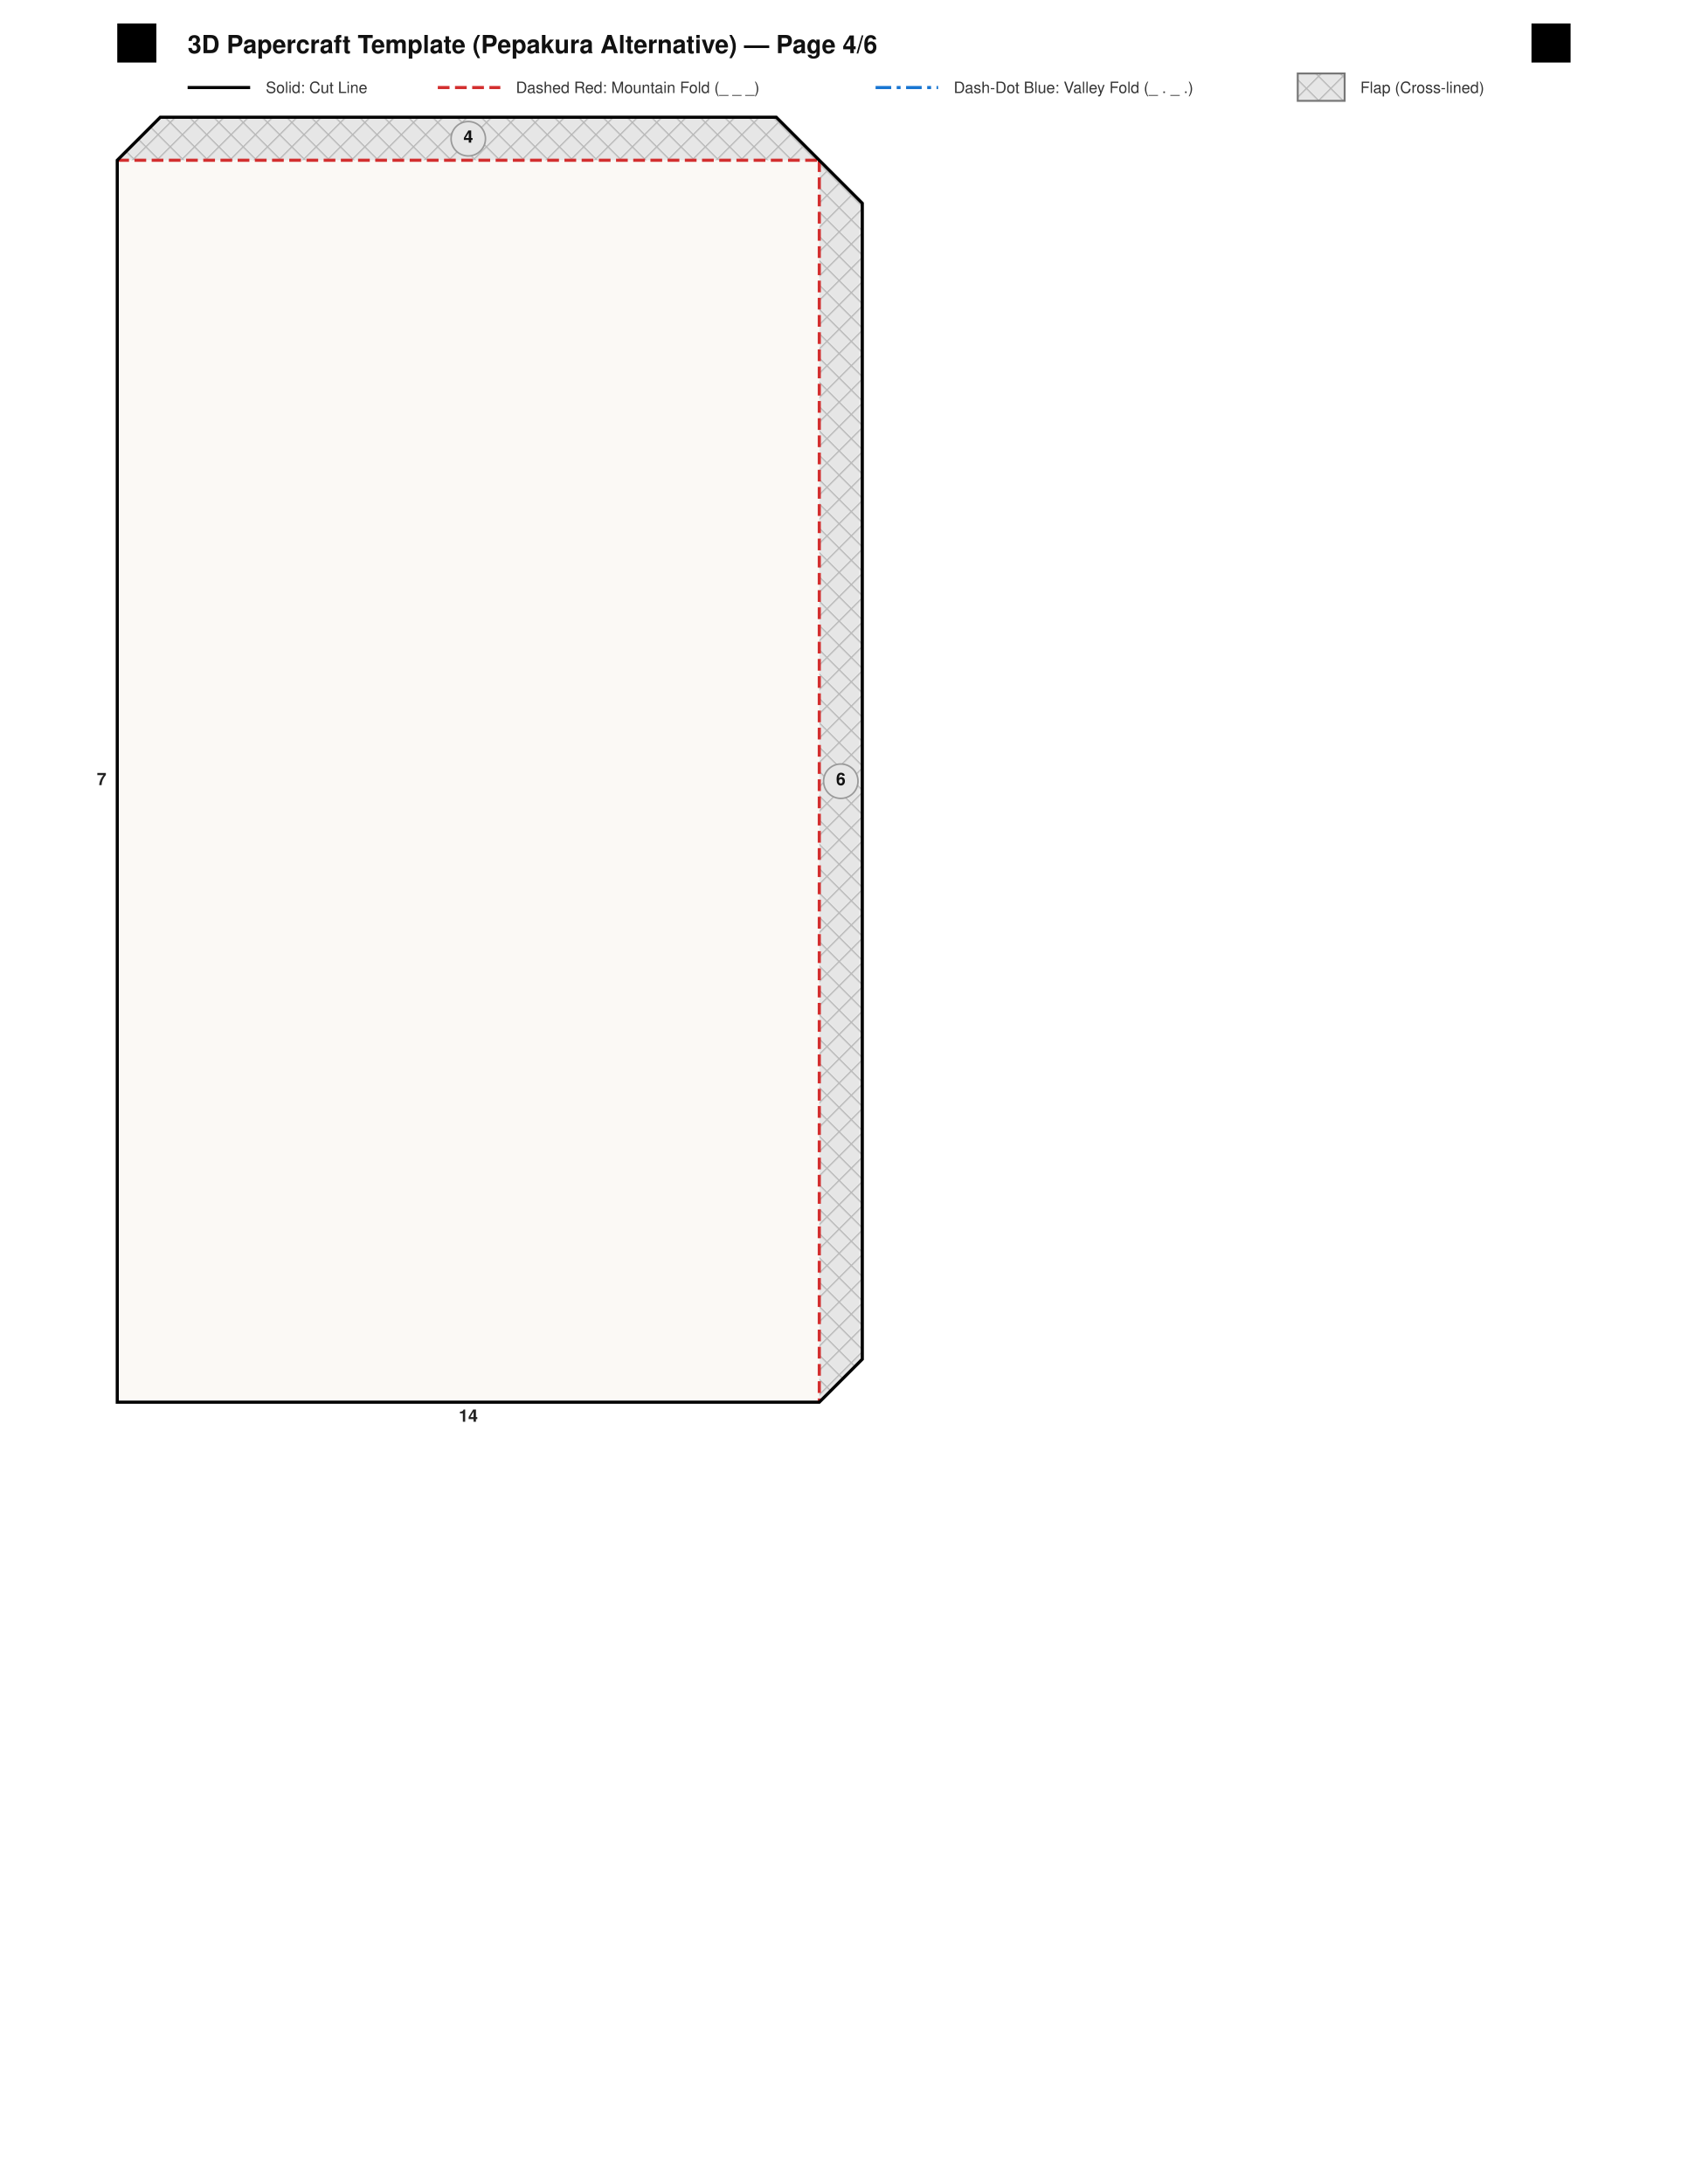
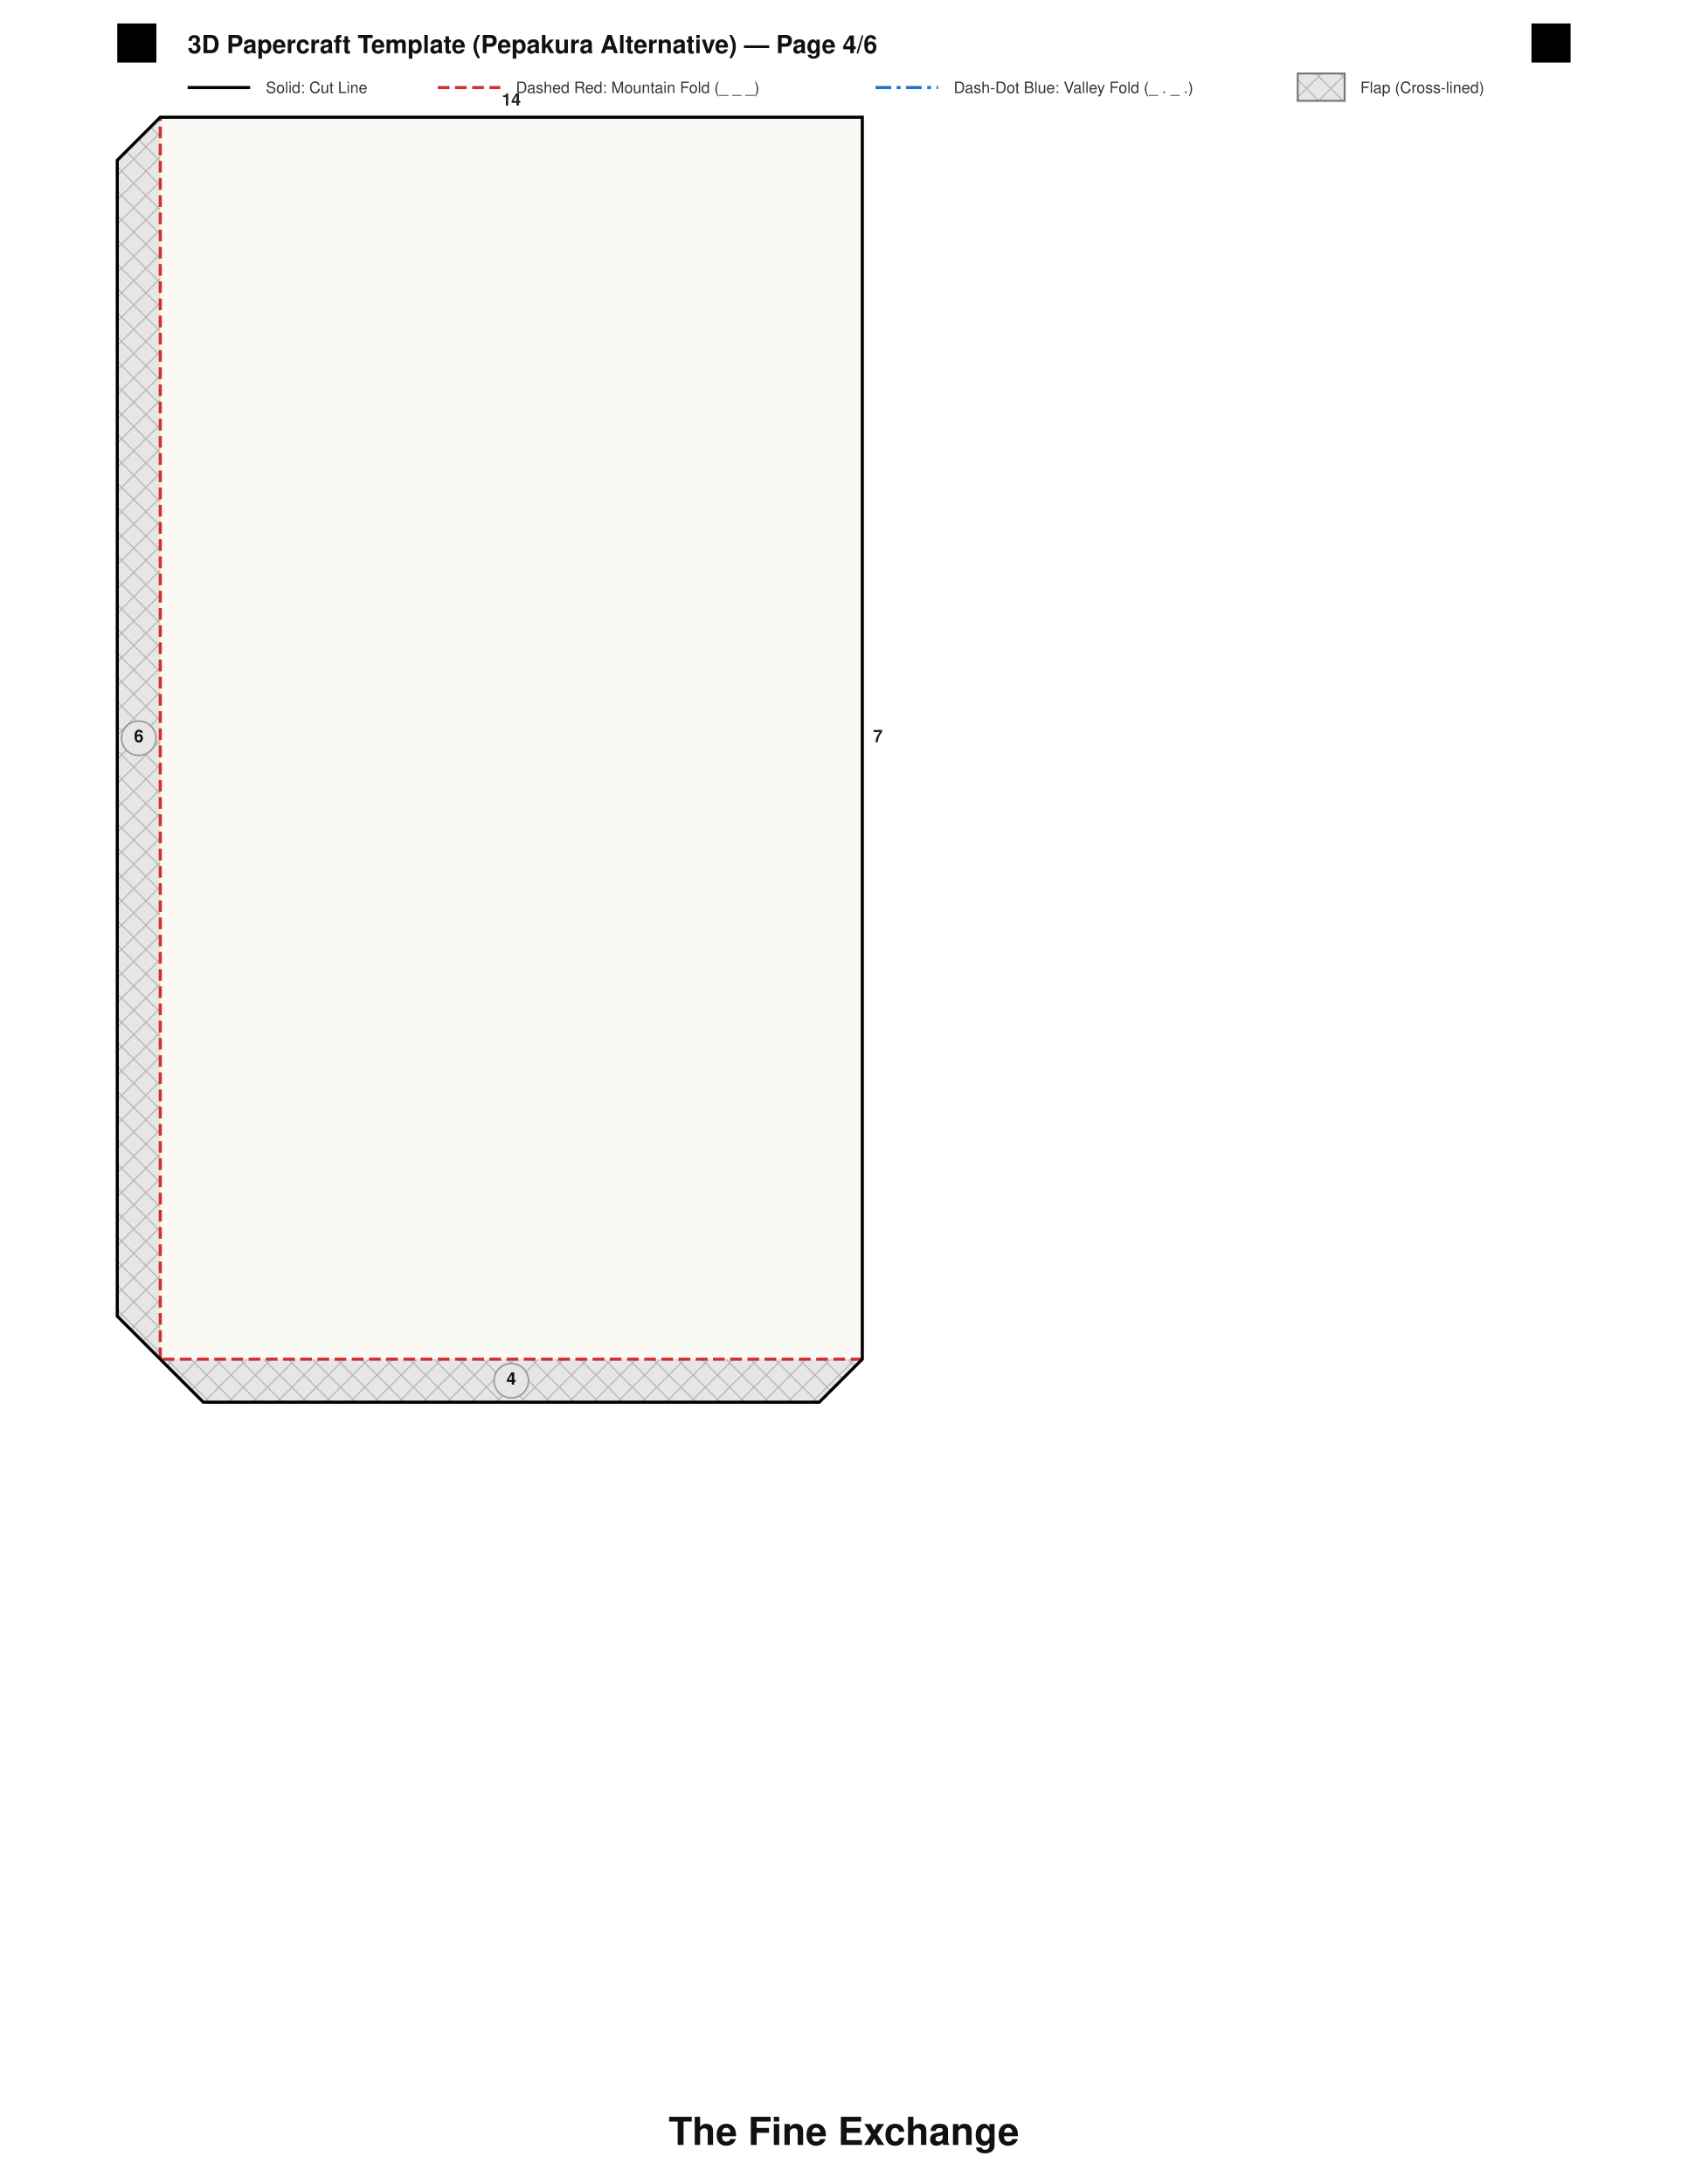
<svg xmlns="http://www.w3.org/2000/svg" width="215.9mm" height="279.4mm" viewBox="0 0 215.9 279.4">
  <defs>
    <pattern id="flap_crosshatch" width="2.2" height="2.2" patternTransform="rotate(45 0 0)" patternUnits="userSpaceOnUse">
      <rect width="2.2" height="2.2" fill="#E6E6E6" />
      <line x1="0" y1="0" x2="0" y2="2.2" stroke="#B8B8B8" stroke-width="0.32" />
      <line x1="0" y1="0" x2="2.2" y2="0" stroke="#B8B8B8" stroke-width="0.32" />
    </pattern>
  </defs>
  <g id="REGISTRATION_MARKS" fill="#000000">
    <rect x="15.0" y="3.0" width="5" height="5" />
    <rect x="195.9" y="3.0" width="5" height="5" />
  </g>
  <text x="24" y="6.8" font-family="Helvetica, Arial, sans-serif" font-weight="bold" font-size="3.2" fill="#111111">3D Papercraft Template (Pepakura Alternative) — Page 4/6</text>
  <g id="LEGEND" transform="translate(24, 11.2)" font-family="Helvetica, Arial, sans-serif" font-size="2.0" fill="#333333">
    <line x1="0" y1="0" x2="8" y2="0" stroke="#000000" stroke-width="0.4" />
    <text x="10" y="0.7">Solid: Cut Line</text>
    <line x1="32" y1="0" x2="40" y2="0" stroke="#D32F2F" stroke-width="0.4" stroke-dasharray="1.5,0.7" />
    <text x="42" y="0.7">Dashed Red: Mountain Fold (_ _ _)</text>
    <line x1="88" y1="0" x2="96" y2="0" stroke="#1976D2" stroke-width="0.4" stroke-dasharray="2.0,0.7,0.5,0.7" />
    <text x="98" y="0.7">Dash-Dot Blue: Valley Fold (_ . _ .)</text>
    <rect x="142" y="-1.8" width="6" height="3.5" fill="url(#flap_crosshatch)" stroke="#777777" stroke-width="0.25" />
    <text x="150" y="0.7">Flap (Cross-lined)</text>
  </g>
  <g id="FACETS" fill="#FBF9F5" stroke="none">
-     <polygon points="15.00,20.50 104.80,20.50 104.80,179.38 15.00,179.38" />
+     <polygon points="110.30,173.88 20.50,173.88 20.50,15.00 110.30,15.00" />
  </g>
  <g id="GLUE_TABS" fill="url(#flap_crosshatch)" stroke="none">
-     <polygon points="15.00,20.50 20.50,15.00 99.30,15.00 104.80,20.50" />
-     <polygon points="104.80,20.50 110.30,26.00 110.30,173.88 104.80,179.38" />
+     <polygon points="110.30,173.88 104.80,179.38 26.00,179.38 20.50,173.88" />
+     <polygon points="20.50,173.88 15.00,168.38 15.00,20.50 20.50,15.00" />
  </g>
  <g id="FOLD_LINES">
-     <line x1="15.00" y1="20.50" x2="104.80" y2="20.50" stroke="#D32F2F" stroke-width="0.4" stroke-dasharray="1.5,0.7" />
-     <line x1="104.80" y1="20.50" x2="104.80" y2="179.38" stroke="#D32F2F" stroke-width="0.4" stroke-dasharray="1.5,0.7" />
+     <line x1="110.30" y1="173.88" x2="20.50" y2="173.88" stroke="#D32F2F" stroke-width="0.4" stroke-dasharray="1.5,0.7" />
+     <line x1="20.50" y1="173.88" x2="20.50" y2="15.00" stroke="#D32F2F" stroke-width="0.4" stroke-dasharray="1.5,0.7" />
  </g>
  <g id="CUT_LINES" fill="none" stroke="#000000" stroke-width="0.4">
-     <polygon points="15.00,20.50 20.50,15.00 99.30,15.00 104.80,20.50 110.30,26.00 110.30,173.88 104.80,179.38 15.00,179.38" />
+     <polygon points="110.30,173.88 104.80,179.38 26.00,179.38 20.50,173.88 15.00,168.38 15.00,20.50 20.50,15.00 110.30,15.00" />
  </g>
  <g id="EDGE_IDS" font-family="Helvetica, Arial, sans-serif" font-size="2.2" font-weight="bold" text-anchor="middle" dominant-baseline="central">
-     <circle cx="59.90" cy="17.75" r="2.2" fill="#E6E6E6" stroke="#999999" stroke-width="0.2" />
-     <text x="59.90" y="17.75" fill="#111111">4</text>
-     <circle cx="107.55" cy="99.94" r="2.2" fill="#E6E6E6" stroke="#999999" stroke-width="0.2" />
-     <text x="107.55" y="99.94" fill="#111111">6</text>
-     <text x="13.00" y="99.94" fill="#222222">7</text>
-     <text x="59.90" y="181.38" fill="#222222">14</text>
+     <circle cx="65.40" cy="176.63" r="2.2" fill="#E6E6E6" stroke="#999999" stroke-width="0.2" />
+     <text x="65.40" y="176.63" fill="#111111">4</text>
+     <circle cx="17.75" cy="94.44" r="2.2" fill="#E6E6E6" stroke="#999999" stroke-width="0.2" />
+     <text x="17.75" y="94.44" fill="#111111">6</text>
+     <text x="112.30" y="94.44" fill="#222222">7</text>
+     <text x="65.40" y="13.00" fill="#222222">14</text>
  </g>
+   <text x="107.95" y="274.40" font-family="Helvetica, Arial, sans-serif" font-weight="bold" font-size="4.94" text-anchor="middle" fill="#111111">The Fine Exchange</text>
</svg>
